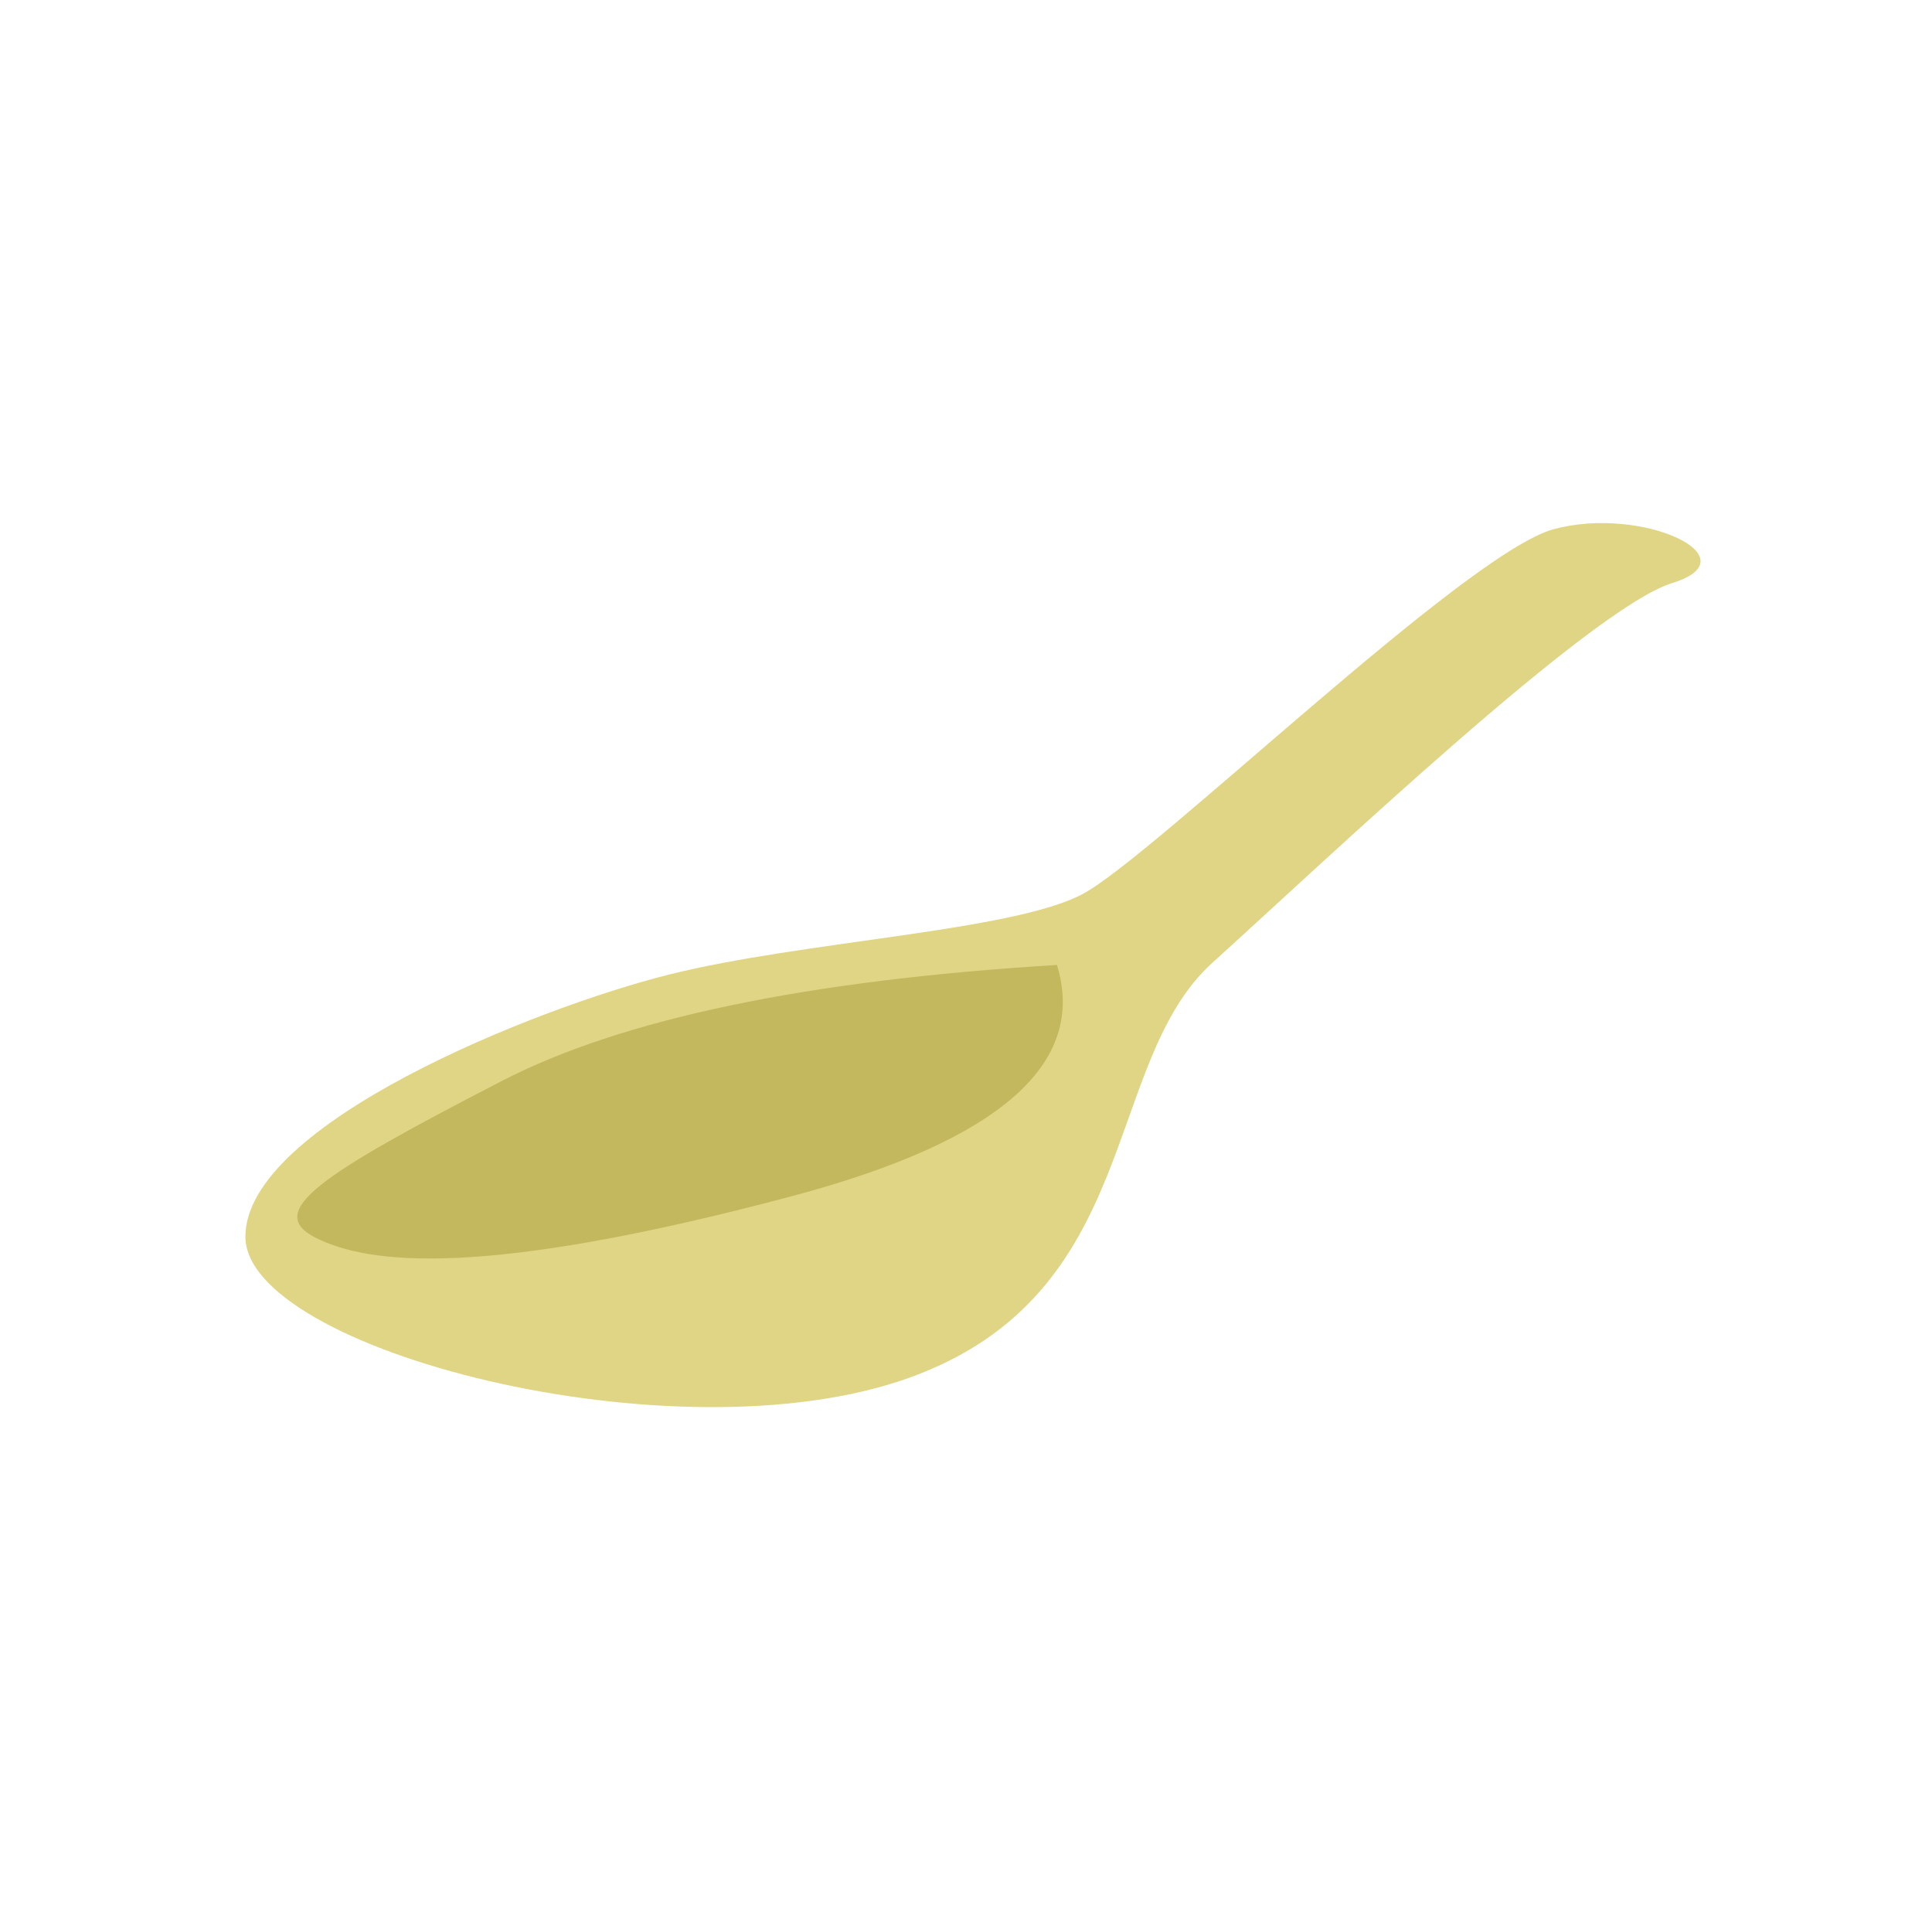
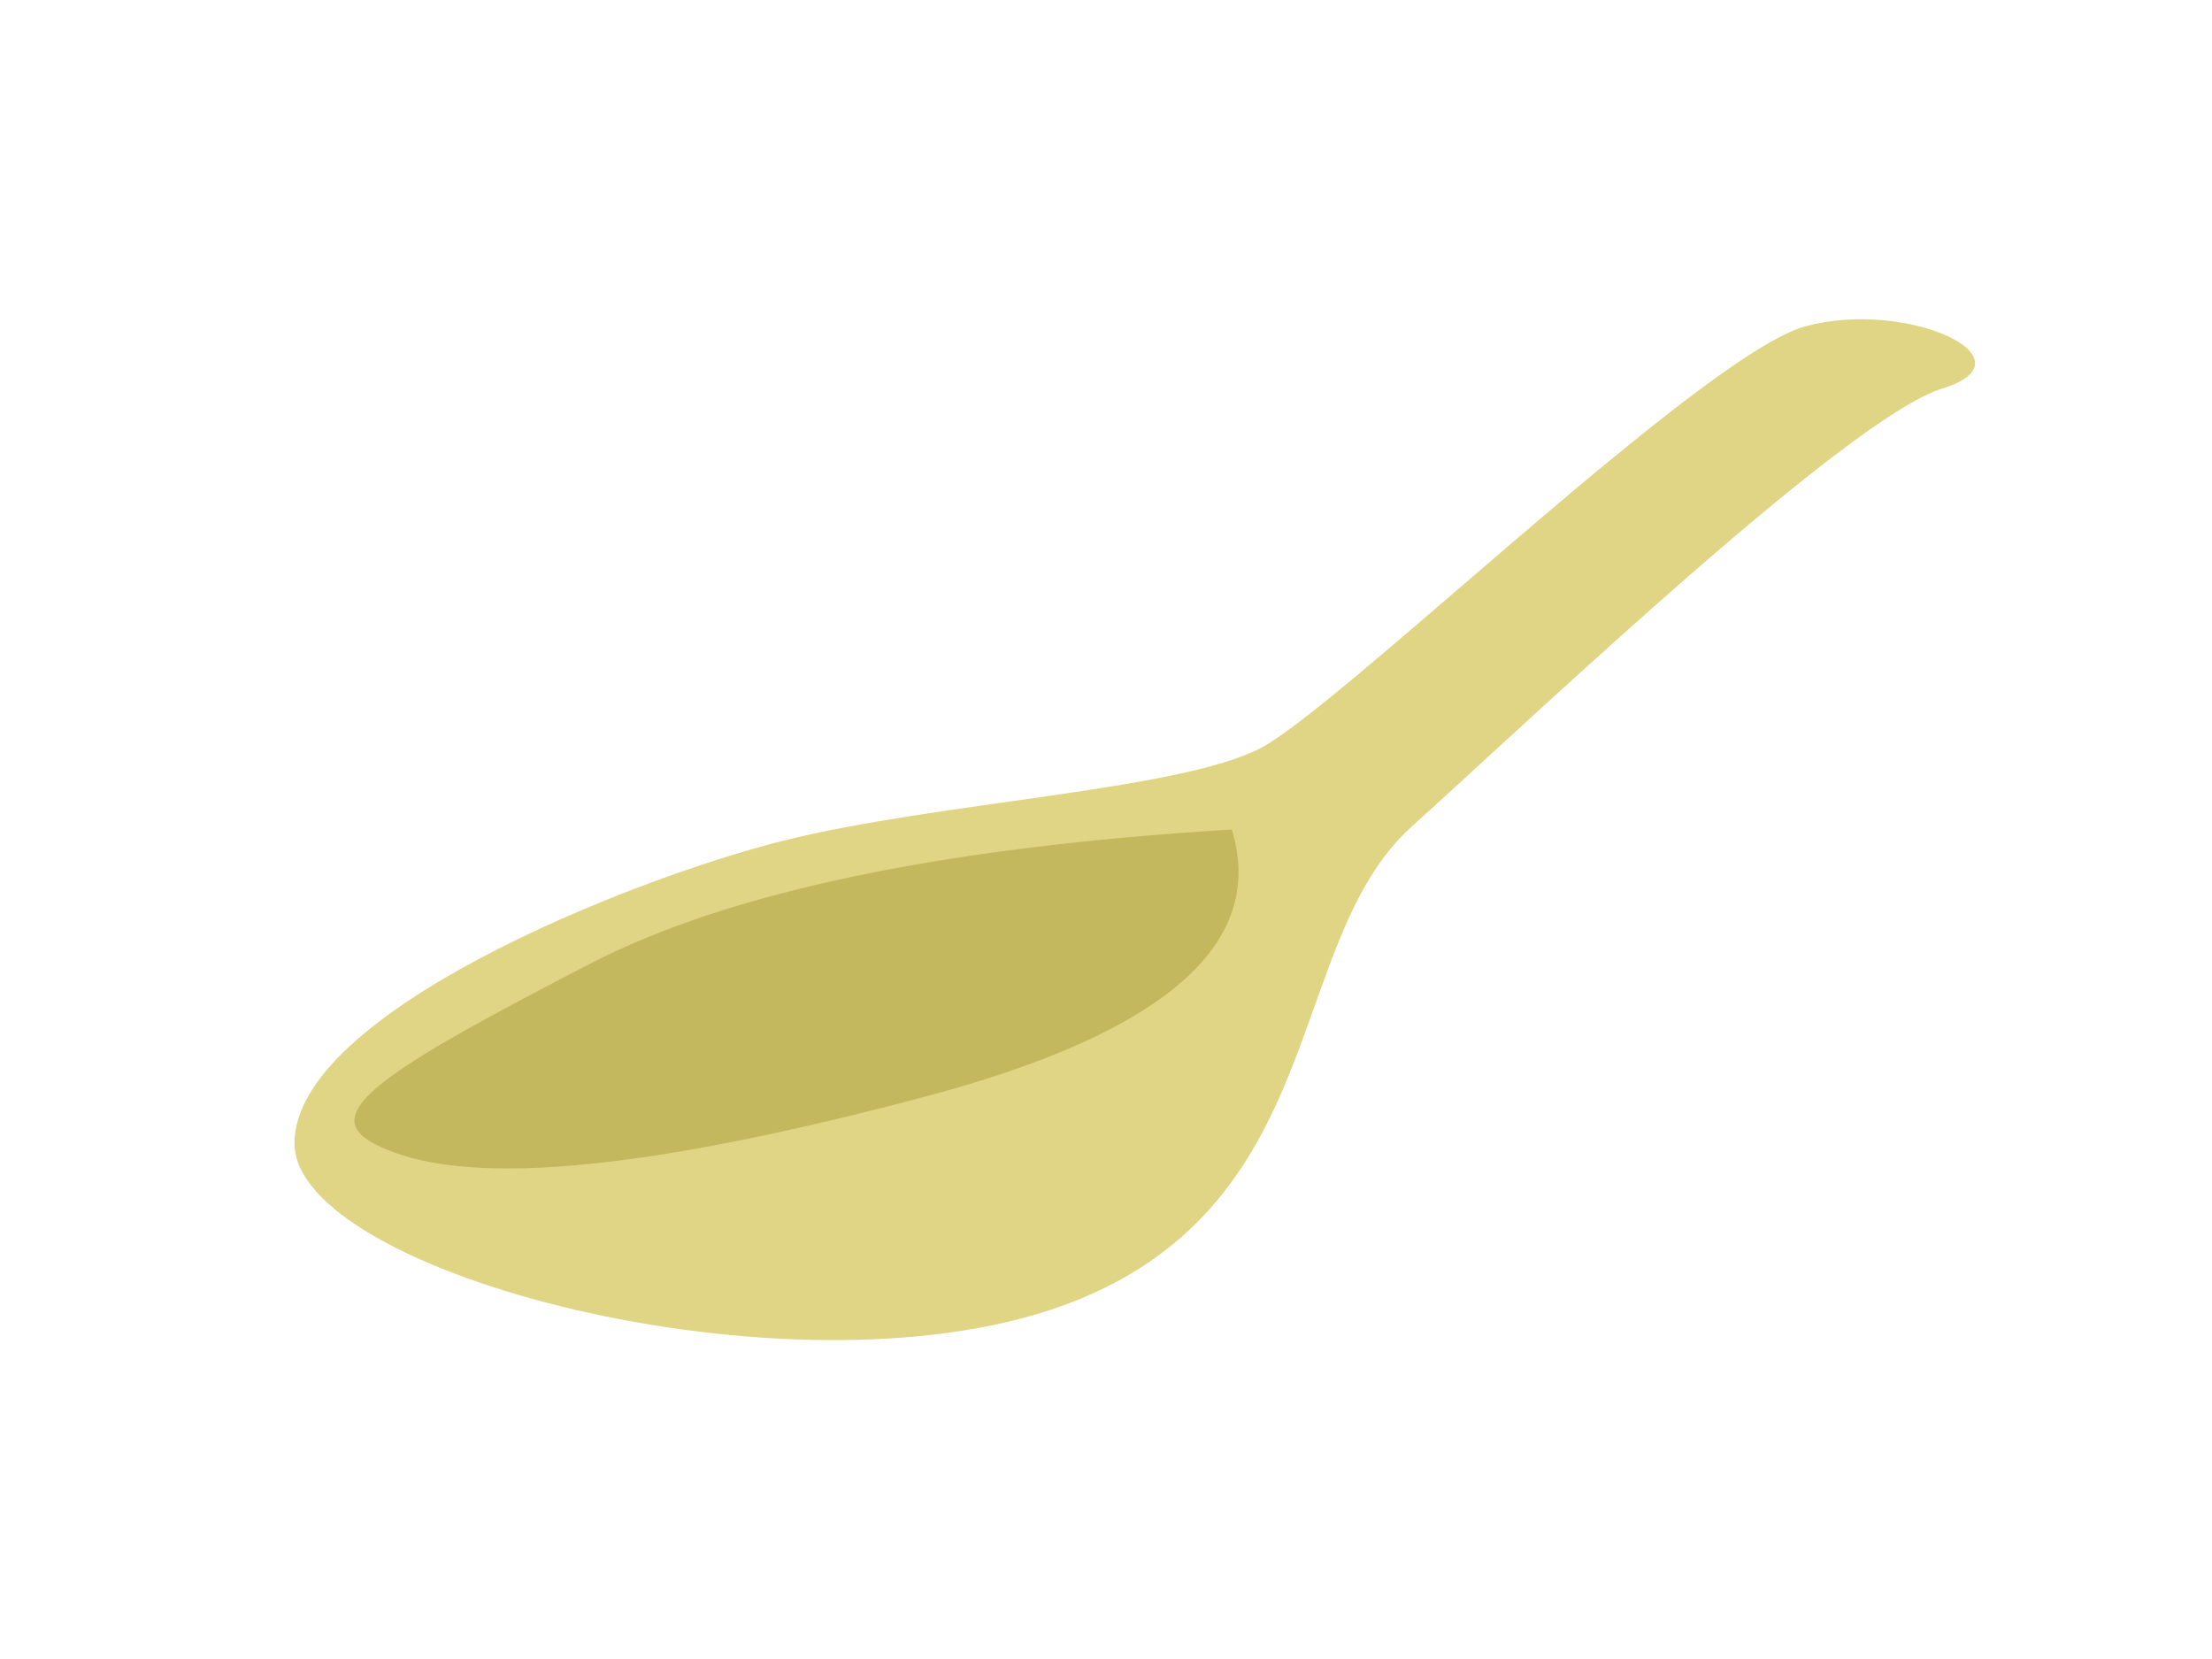
- <svg xmlns="http://www.w3.org/2000/svg" width="807px" height="806px" viewBox="0 0 807 806" version="1.1">
+ <svg xmlns="http://www.w3.org/2000/svg" width="800px" height="600px" viewBox="0 0 800 600" version="1.1">
  <g id="Page-4" stroke="none" stroke-width="1" fill="none" fill-rule="evenodd">
-     <path d="M649,221 C612,231 481.5,358 452,373.5 C422.5,389 335.5,393 279.5,407 C223.5,421 102.5,469.5 102.5,516.5 C102.5,563.5 281.5,610.5 379.5,575.5 C477.5,540.5 460,444 506.5,402 C553,360 664.5,254 698.5,243.5 C732.5,233 686,211 649,221 Z" id="spoon" fill="#E0D584" />
-     <path d="M132,517 C110,506 134,490.5 209.5,451.5 C259.833,425.5 337.167,409.333 441.5,403 C454.167,444.333 417.333,476.5 331,499.5 C201.5,534 154,528 132,517 Z" id="shadow" fill="#C4B85F" />
+     <path d="M653,118 C616,128 485.5,255 456,270.5 C426.5,286 339.5,290 283.5,304 C227.5,318 106.5,366.5 106.5,413.5 C106.5,460.5 285.5,507.5 383.5,472.5 C481.5,437.5 464,341 510.5,299 C557,257 668.5,151 702.5,140.5 C736.5,130 690,108 653,118 Z" id="spoon" fill="#E0D584" />
+     <path d="M136,414 C114,403 138,387.5 213.5,348.5 C263.833,322.5 341.167,306.333 445.5,300 C458.167,341.333 421.333,373.5 335,396.5 C205.5,431 158,425 136,414 Z" id="shadow" fill="#C4B85F" />
  </g>
</svg>
